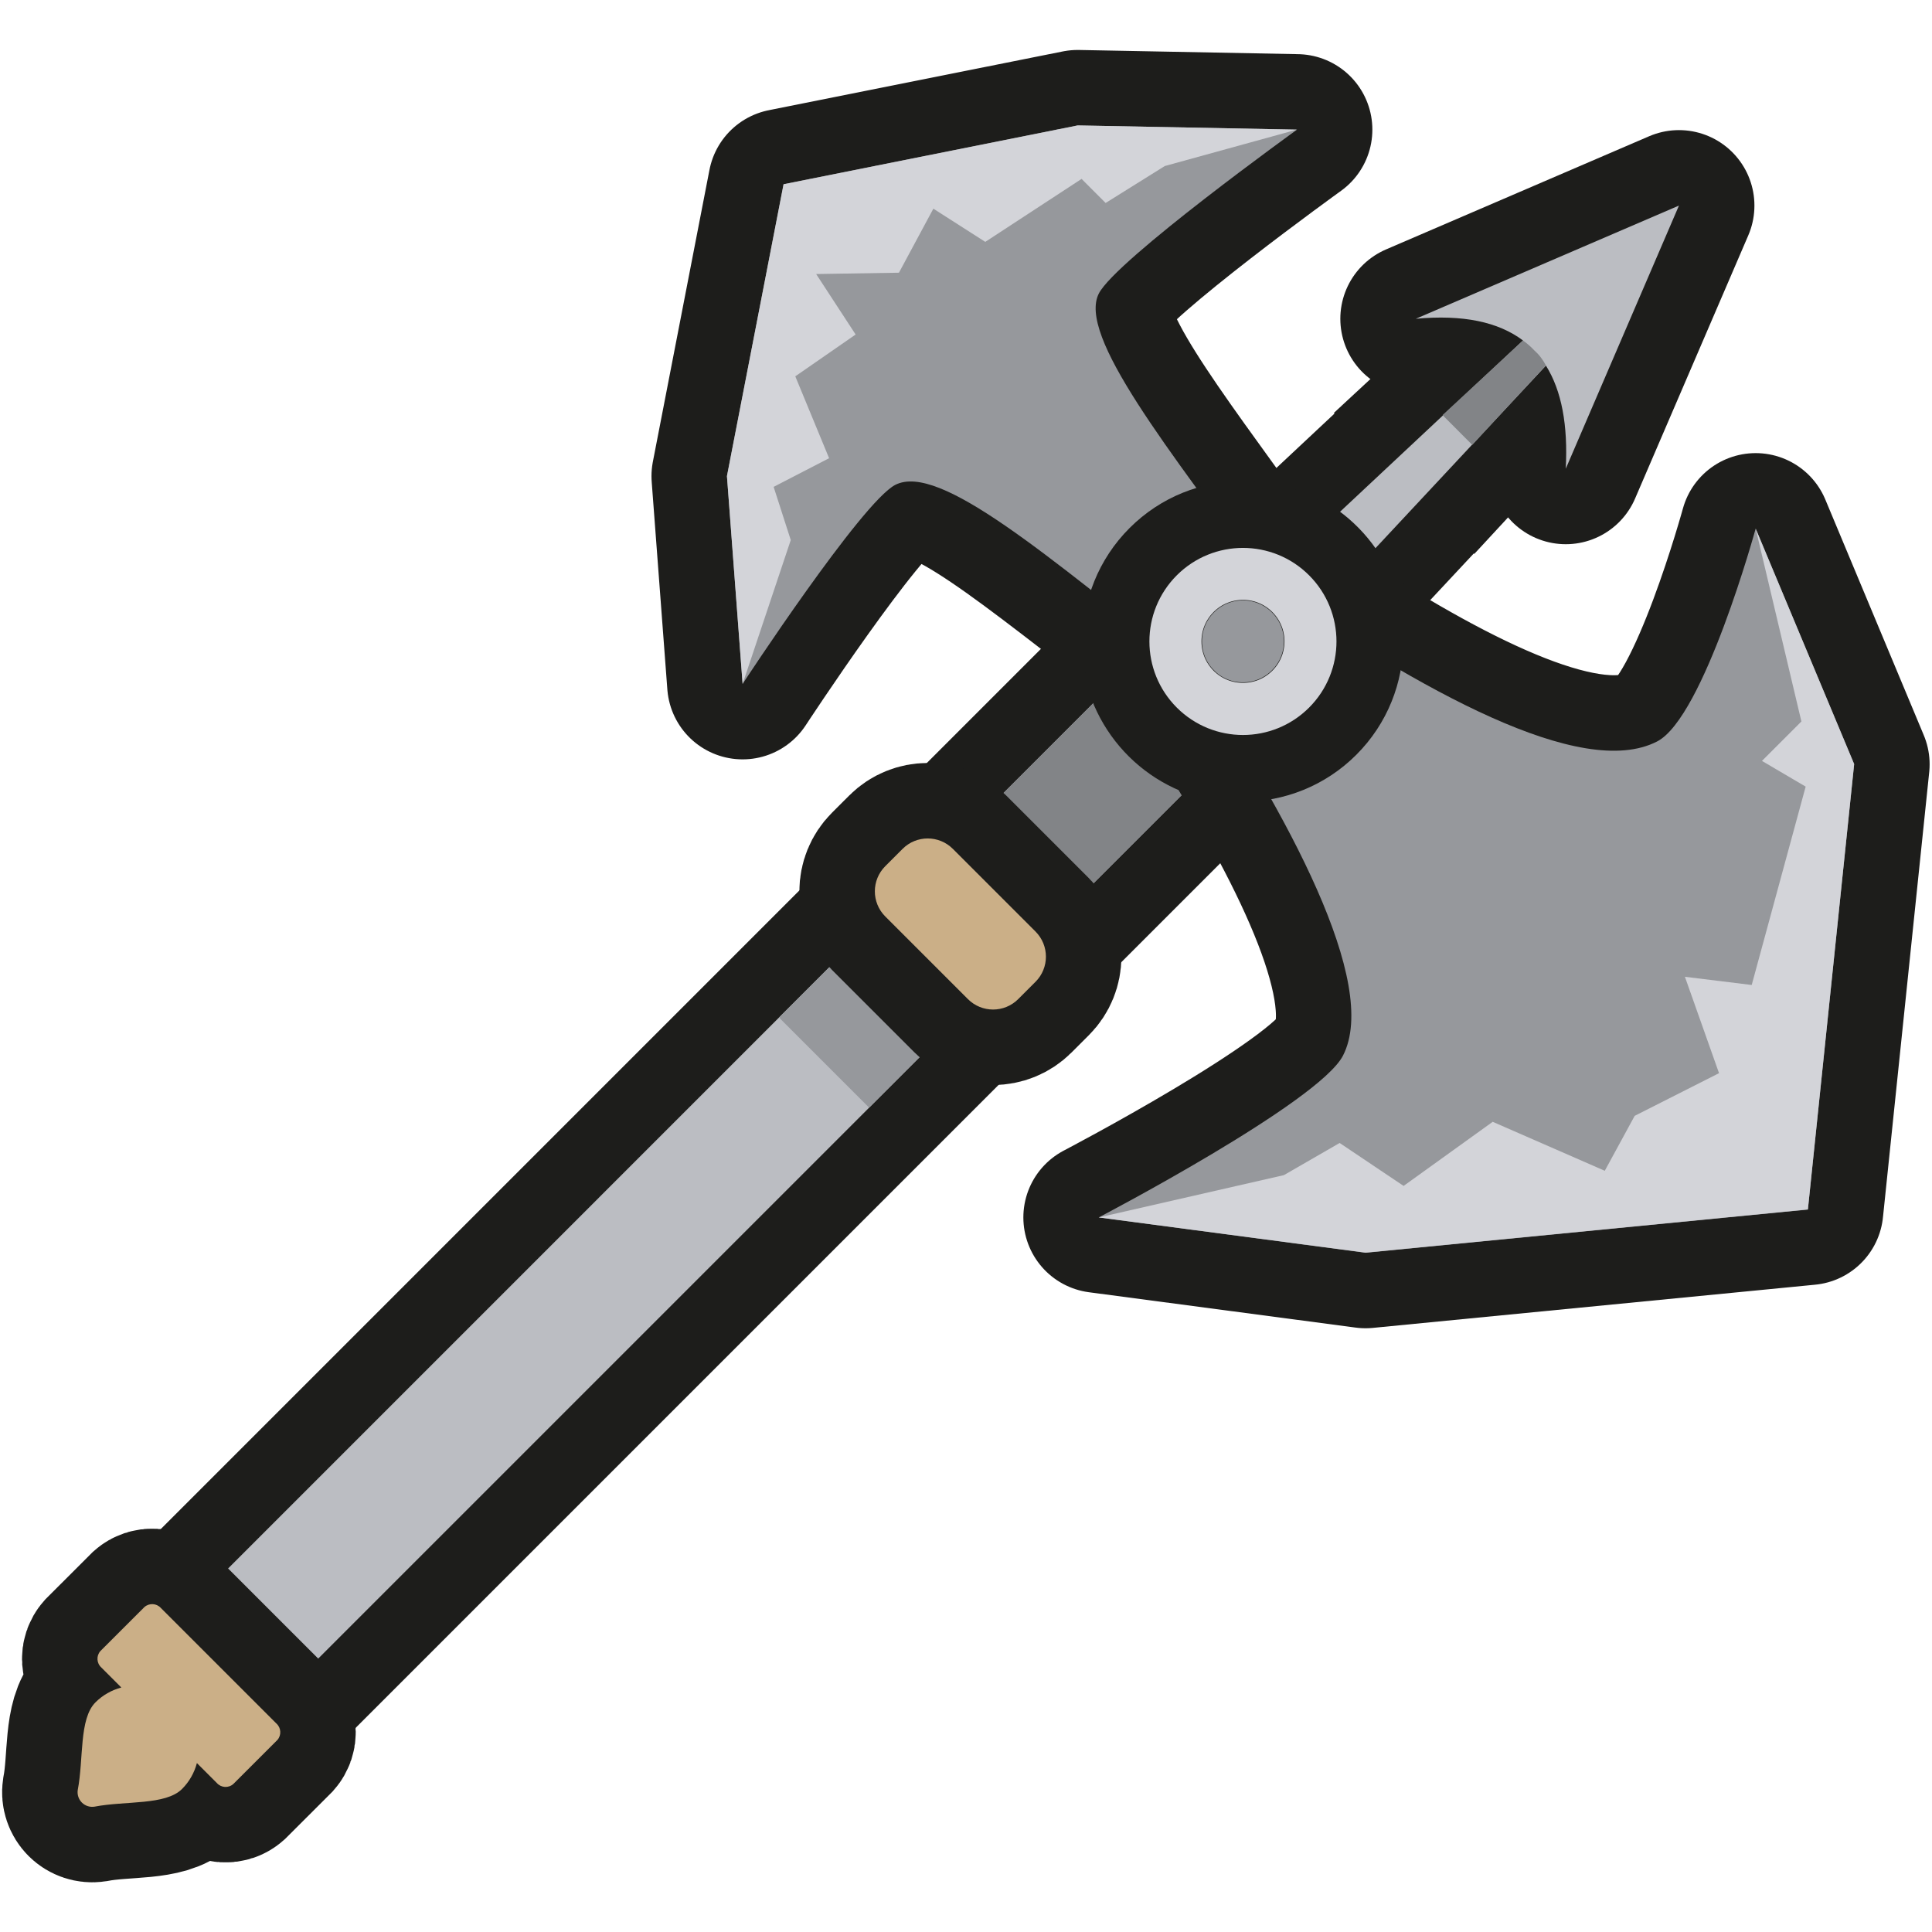
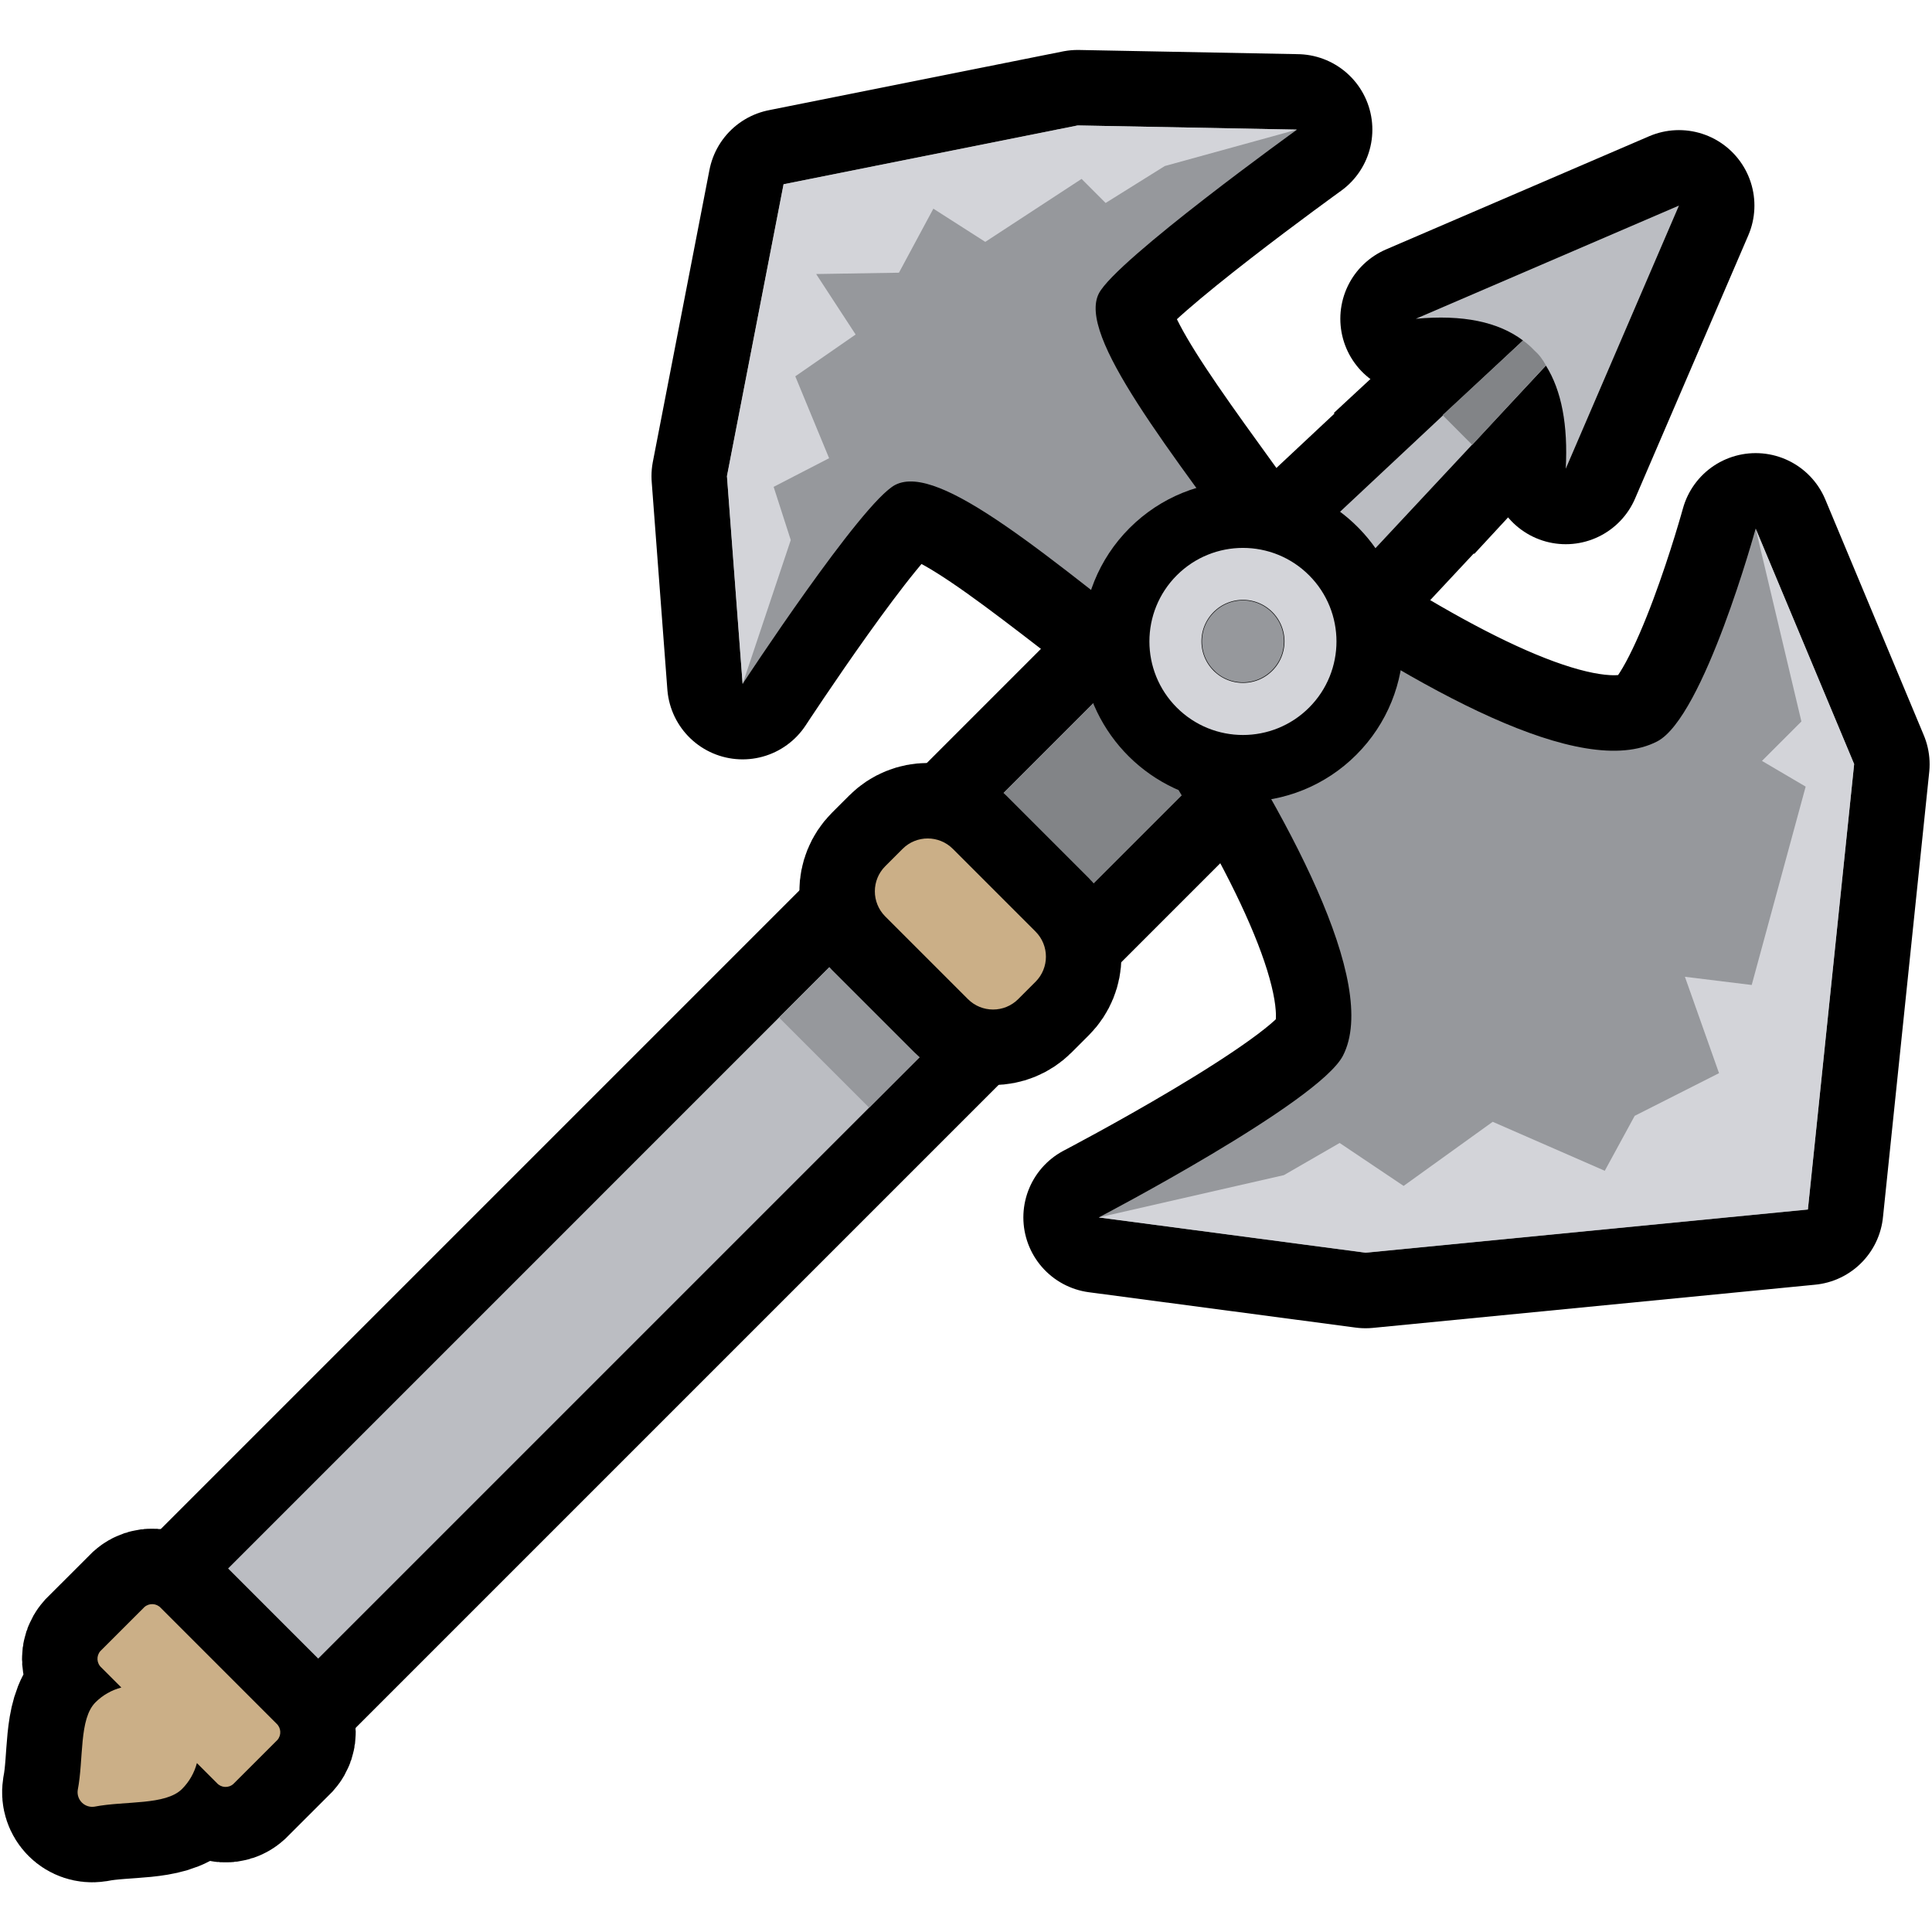
<svg xmlns="http://www.w3.org/2000/svg" viewBox="0 0 512 512">
  <defs>
-     <style>.cls-1,.cls-2{fill:none;stroke-width:40px;}.cls-1,.cls-2,.cls-8{stroke:#1d1d1b;}.cls-1{stroke-linecap:round;stroke-linejoin:round;}.cls-2,.cls-8,.cls-9{stroke-miterlimit:10;}.cls-3{fill:#bbbdc2;}.cls-4{fill:#828487;}.cls-5{fill:#cbaf87;}.cls-6{fill:#96989c;}.cls-7,.cls-8,.cls-9{fill:#d3d4d9;}.cls-8{stroke-width:20px;}.cls-9{stroke:#d3d4d9;stroke-width:6px;}</style>
+     <style>.cls-1,.cls-2{fill:none;stroke-width:40px;}.cls-1,.cls-2,.cls-8{stroke:#000;}.cls-1{stroke-linecap:round;stroke-linejoin:round;}.cls-2,.cls-8,.cls-9{stroke-miterlimit:10;}.cls-3{fill:#bbbdc2;}.cls-4{fill:#828487;}.cls-5{fill:#cbaf87;}.cls-6{fill:#96989c;}.cls-7,.cls-8,.cls-9{fill:#d3d4d9;}.cls-8{stroke-width:20px;}.cls-9{stroke:#d3d4d9;stroke-width:6px;}</style>
  </defs>
  <g id="Слой_2" data-name="Слой 2">
    <path class="cls-1" d="M375.2,84.48l34.87-15,34.87-15-15,34.87-15,34.87c.61-11.54-1.09-20.7-5.25-27.33L351.51,159.2c-1.31,1.54-1.66,3.33-.81,4.17l3.2,3.21c.94.94.41,3-1.18,4.57L70.41,453.46c-1.59,1.59-3.64,2.12-4.57,1.19l-20.5-20.5c-.94-.94-.41-3,1.19-4.57l282.3-282.31c1.59-1.59,3.64-2.12,4.57-1.19l3.51,3.51c.85.85,2.65.49,4.19-.84l62.51-58.52C397.07,85.3,387.67,83.32,375.2,84.48Z" />
    <path class="cls-2" d="M406.57,92.82a19.45,19.45,0,0,0-3.07-2.66l.11.07L382.29,110l7.88,7.91,19.49-21.08v0A13.31,13.31,0,0,0,406.57,92.82Z" />
    <path class="cls-3" d="M375.2,84.48l34.87-15,34.87-15-15,34.87-15,34.87c.61-11.54-1.09-20.7-5.25-27.33L351.51,159.2c-1.31,1.54-1.66,3.33-.81,4.17l3.2,3.21c.94.94.41,3-1.18,4.57L70.41,453.46c-1.59,1.59-3.64,2.12-4.57,1.19l-20.5-20.5c-.94-.94-.41-3,1.19-4.57l282.3-282.31c1.59-1.59,3.64-2.12,4.57-1.19l3.51,3.51c.85.85,2.65.49,4.19-.84l62.51-58.52C397.07,85.3,387.67,83.32,375.2,84.48Z" />
    <path class="cls-4" d="M406.57,92.82a19.45,19.45,0,0,0-3.07-2.66l.11.07L382.29,110l7.88,7.91,19.49-21.08v0A13.31,13.31,0,0,0,406.57,92.82Z" />
    <path class="cls-2" d="M42.64,426.14l30.61,30.61a3.11,3.11,0,0,1,.26,4.36L61.83,472.78a3.09,3.09,0,0,1-4.36-.26l-5.29-5.29a15.17,15.17,0,0,1-3.93,6.86c-4.4,4.39-15,3.1-23.25,4.7a3.88,3.88,0,0,1-4.4-4.4c1.6-8.26.31-18.85,4.7-23.25a15.11,15.11,0,0,1,6.86-3.93l-5.29-5.29a3.11,3.11,0,0,1-.27-4.37l11.68-11.67A3.11,3.11,0,0,1,42.64,426.14Z" />
    <path class="cls-5" d="M42.64,426.14l30.61,30.61a3.11,3.11,0,0,1,.26,4.36L61.83,472.78a3.09,3.09,0,0,1-4.36-.26l-5.29-5.29a15.17,15.17,0,0,1-3.93,6.86c-4.4,4.39-15,3.1-23.25,4.7a3.88,3.88,0,0,1-4.4-4.4c1.6-8.26.31-18.85,4.7-23.25a15.11,15.11,0,0,1,6.86-3.93l-5.29-5.29a3.11,3.11,0,0,1-.27-4.37l11.68-11.67A3.11,3.11,0,0,1,42.64,426.14Z" />
    <path class="cls-4" d="M333.89,190,310,166.09l-61.53,61.53c6.64-2.55,18-6,23.9-1.3,6.64,5.35,2.58,18.42,0,25.19Z" />
    <path class="cls-1" d="M465.27,140.08s-13.71,50-26.11,56.41c-17.48,9-52.05-8-87.21-30.67a22.87,22.87,0,0,0-21.71-18.73C306.68,114.17,285.91,88,291.18,77.75c4.6-8.9,52.51-43.4,52.51-43.4l-58.1-1.11L207.65,48.82l-15,77.36,4.15,55.06s31.55-48.15,40.45-52.74c10.7-5.52,35.59,16.27,69.22,41.73a22.91,22.91,0,0,0,19,22.35c21.53,34.38,39,70.56,30.45,87.18-6.4,12.4-64.72,42.87-64.72,42.87L361.89,332l117.22-11.45,12.26-118Z" />
    <path class="cls-6" d="M491.37,202.49l-26.1-62.41s-13.71,50-26.11,56.41c-20.09,10.37-62.75-13.65-102.94-41.13-26.89-36.72-50.75-66.54-45-77.61,4.6-8.9,52.51-43.4,52.51-43.4l-58.1-1.11L207.65,48.82l-15,77.36,4.15,55.06s31.55-48.15,40.45-52.74c11.64-6,40.13,18.69,78.26,48.72,25.61,38.38,50.25,83.42,40.39,102.54-6.4,12.4-64.72,42.87-64.72,42.87L361.89,332l117.22-11.45Z" />
    <rect class="cls-6" x="215.42" y="257.54" width="20.27" height="33.78" transform="translate(-127.99 239.87) rotate(-45)" />
    <rect class="cls-2" x="229.6" y="232.21" width="49.82" height="25.33" rx="9.42" transform="translate(247.7 -108.25) rotate(45)" />
    <rect class="cls-5" x="229.6" y="232.21" width="49.82" height="25.33" rx="9.42" transform="translate(247.7 -108.25) rotate(45)" />
    <polygon class="cls-7" points="491.37 202.49 465.27 140.08 477.39 191.2 466.94 201.65 478.52 208.46 464.22 261.03 446.52 258.86 455.56 284.4 433.21 295.71 425.28 310.27 395.58 297.29 371.97 314.28 355.02 302.9 340.25 311.42 291.18 322.63 361.89 331.96 479.11 320.51 491.37 202.49" />
    <path class="cls-8" d="M352.37,147a32.49,32.49,0,1,0,0,45.95A32.49,32.49,0,0,0,352.37,147Zm-37.72,37.72a20.86,20.86,0,1,1,29.49,0A20.87,20.87,0,0,1,314.65,184.74Z" />
    <polygon class="cls-7" points="205.02 129.02 219.72 121.43 210.76 99.73 226.75 88.65 216.29 72.62 238.23 72.27 247.35 55.3 261.11 64.1 286.63 47.41 293 53.79 308.68 44 343.69 34.35 285.59 33.24 207.66 48.83 192.65 126.18 196.8 181.25 209.56 143.12 205.02 129.02" />
    <path class="cls-9" d="M344.8,154.58a21.79,21.79,0,1,0,0,30.82A21.8,21.8,0,0,0,344.8,154.58Zm-25.29,25.3a14,14,0,1,1,19.78,0A14,14,0,0,1,319.51,179.88Z" />
  </g>
</svg>
